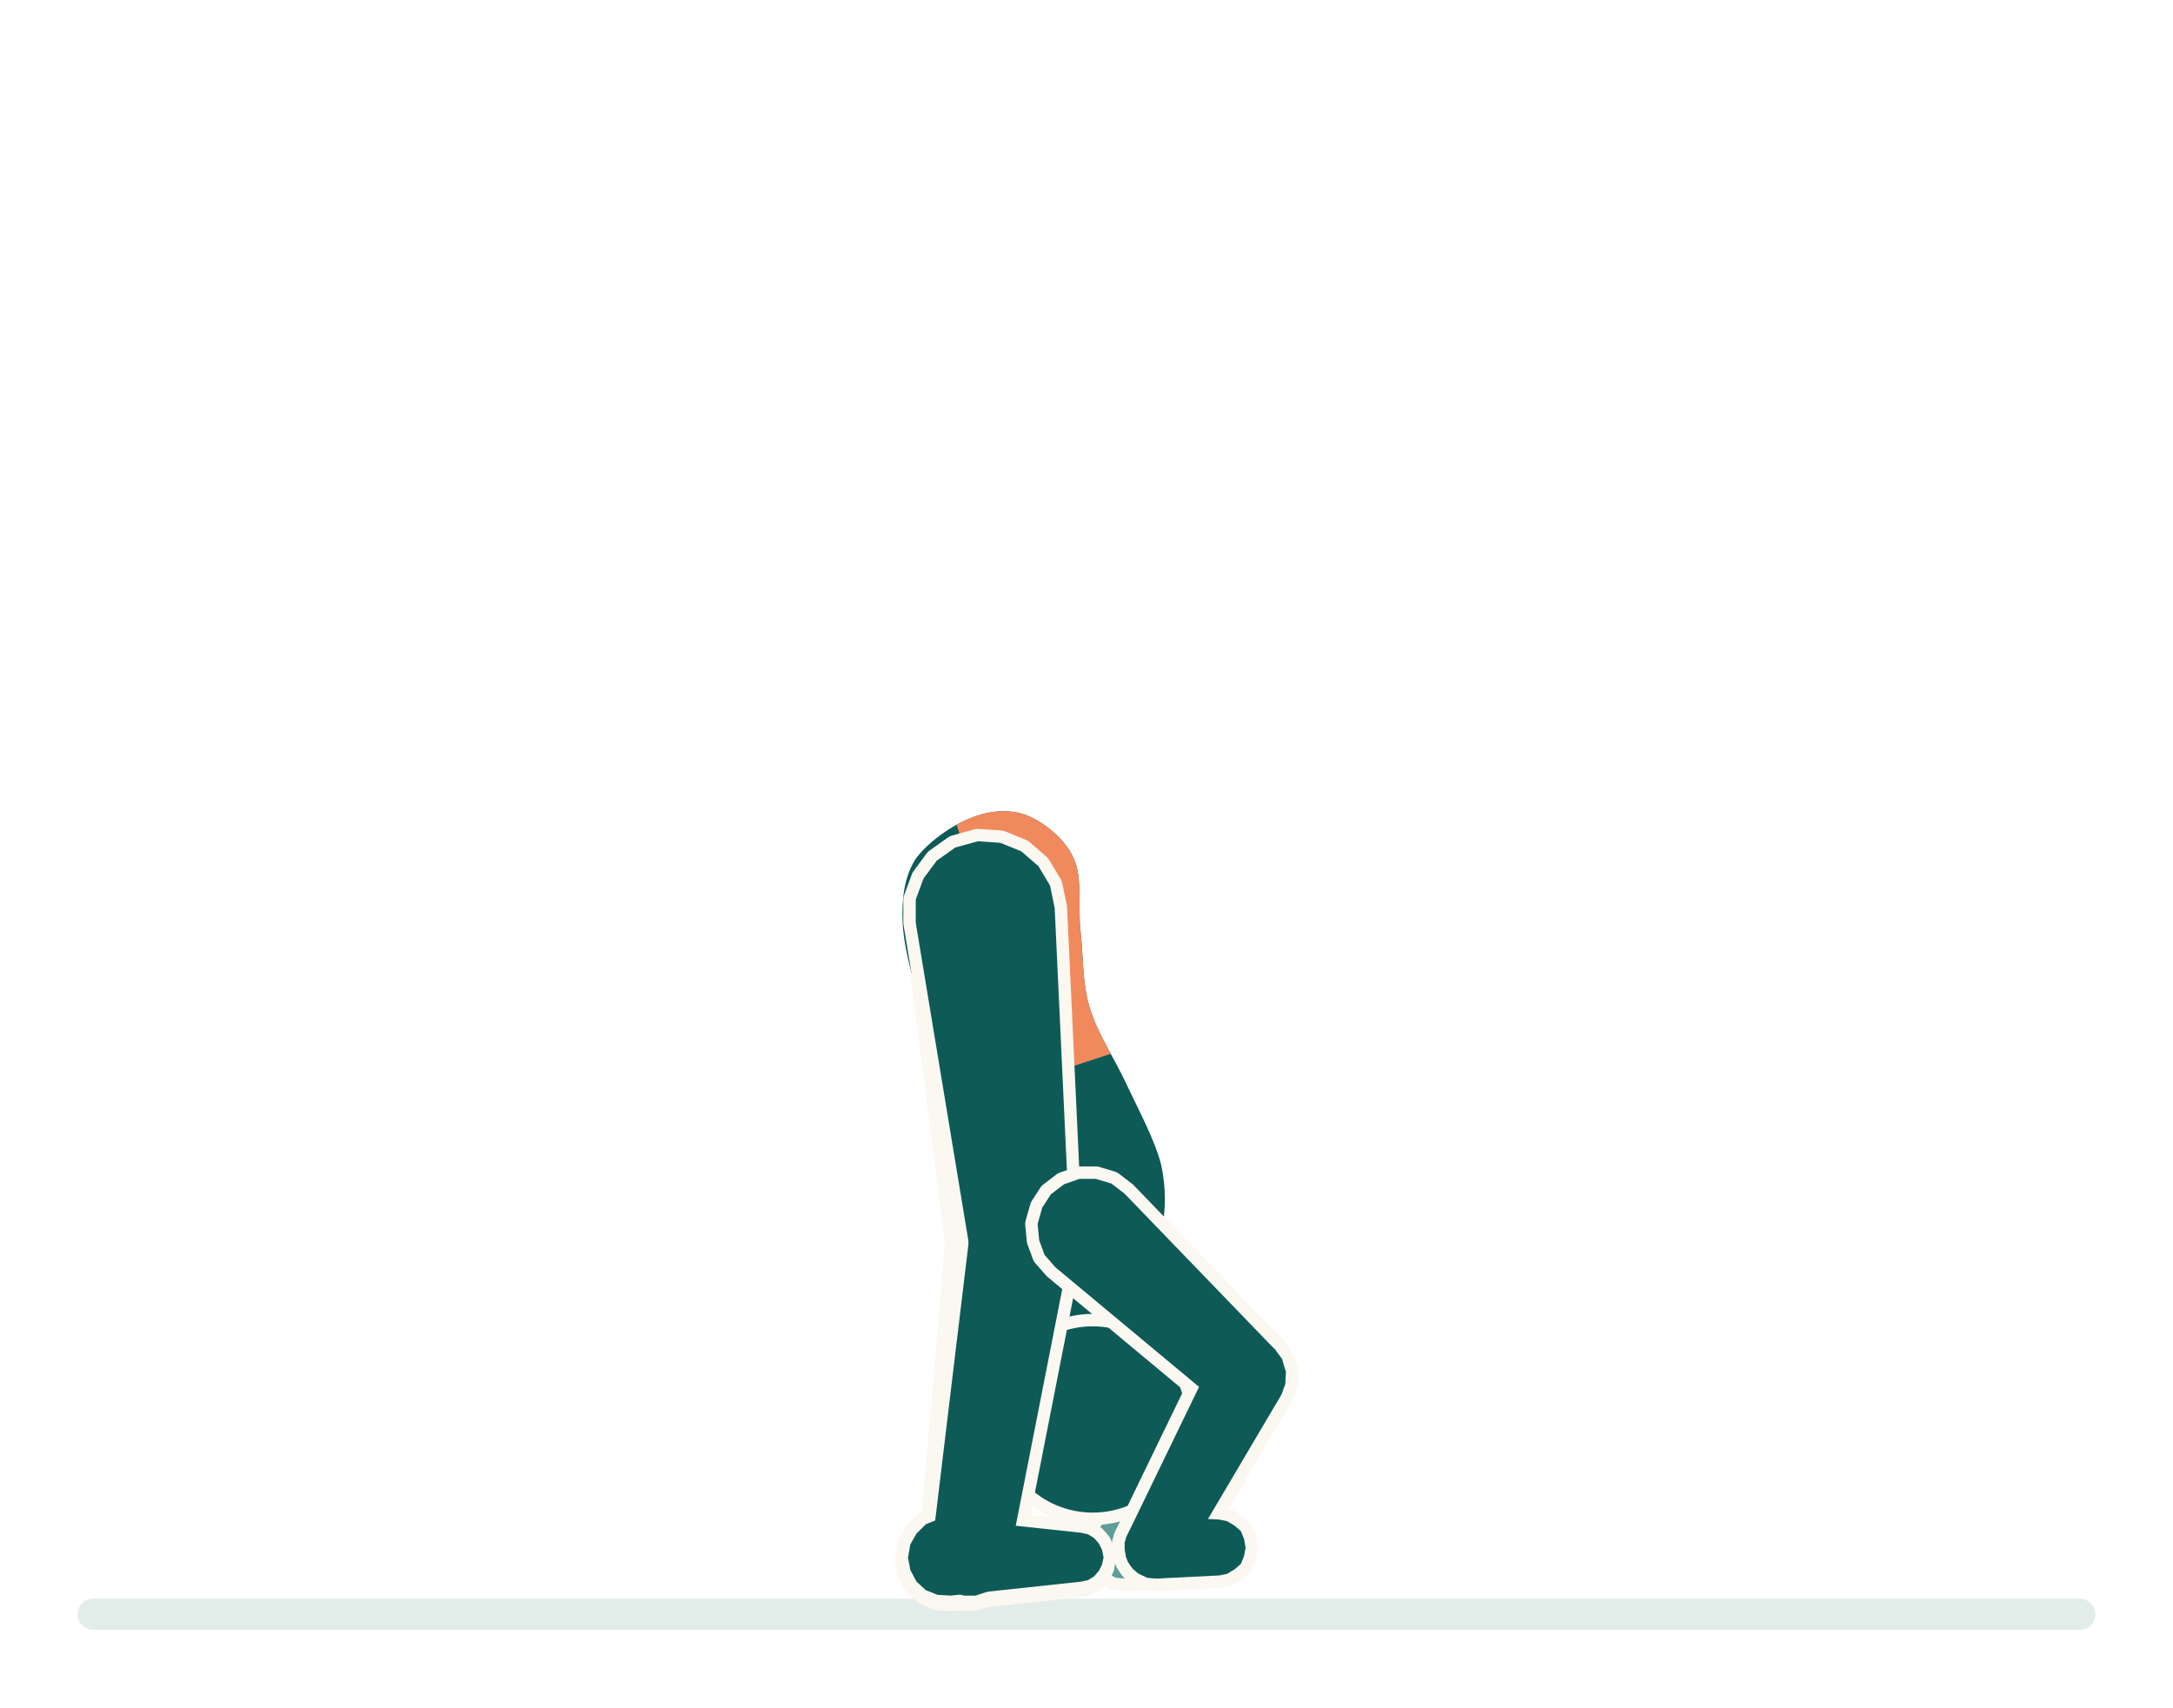
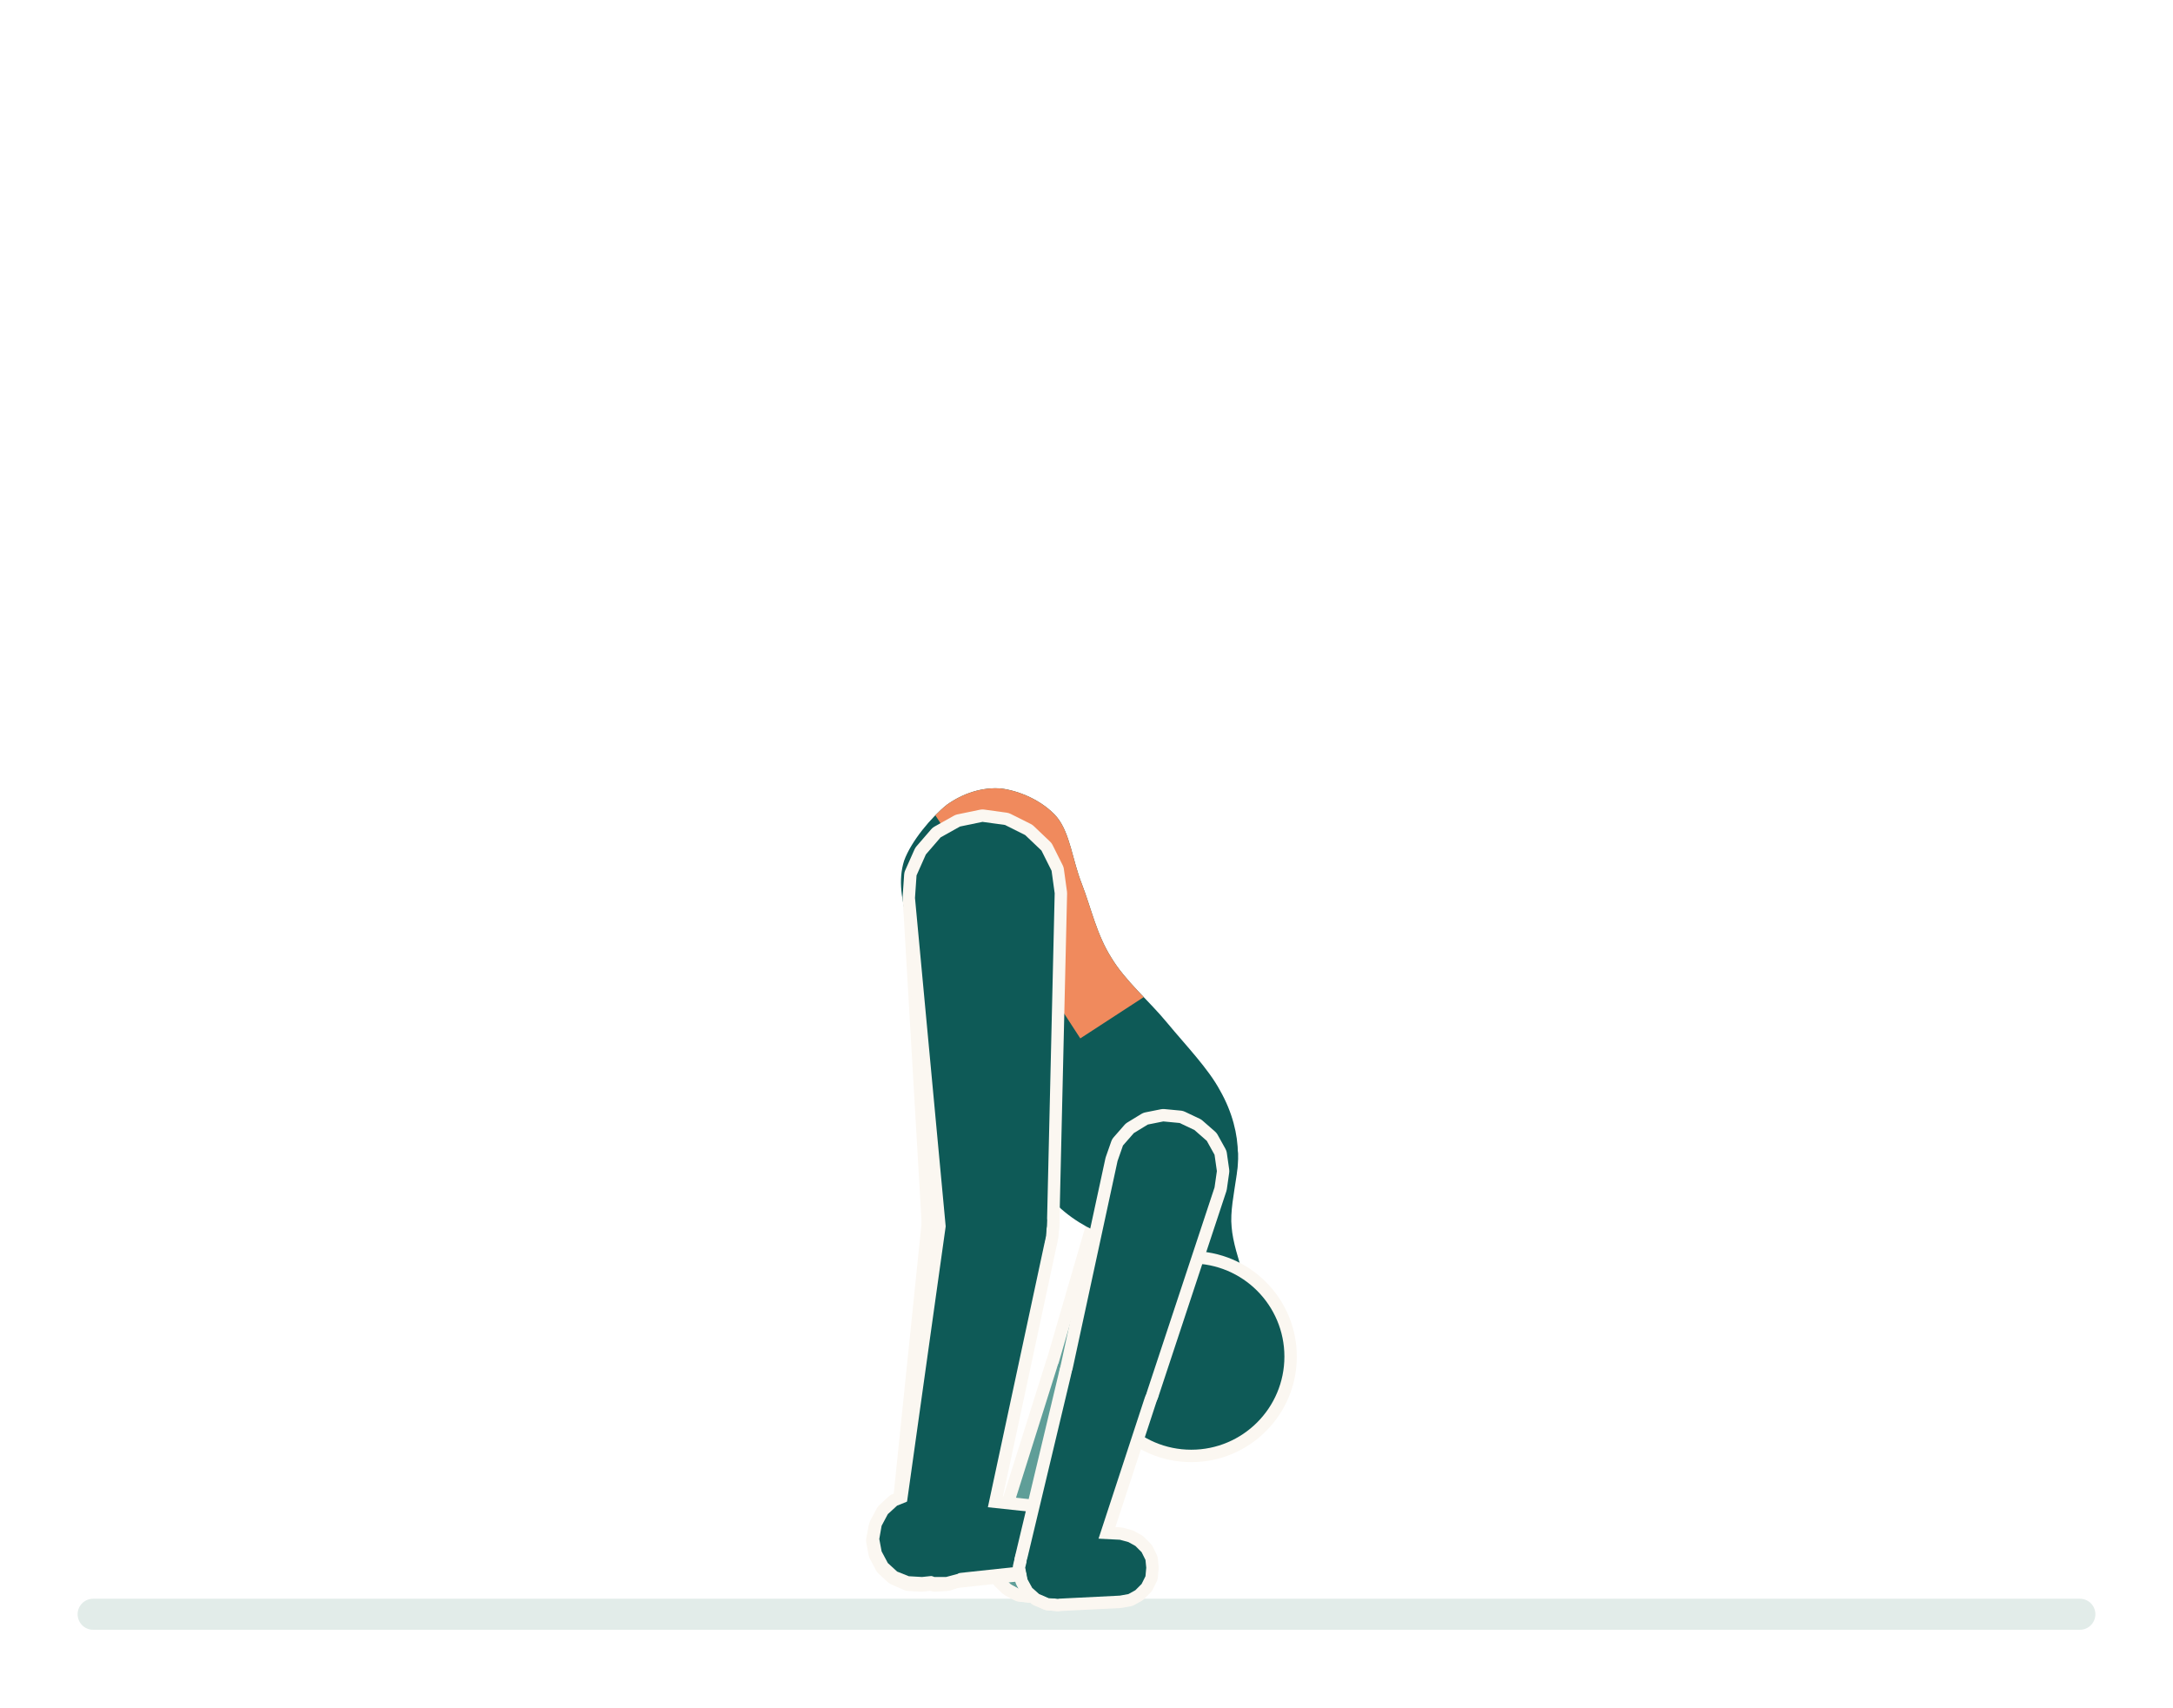
- <svg xmlns="http://www.w3.org/2000/svg" viewBox="-126.9 -117.4 280 220" width="280" height="220">
+ <svg xmlns="http://www.w3.org/2000/svg" viewBox="-126.9 -114.9 280 220" width="280" height="220">
  <defs>
    <clipPath id="ej-014-torso">
-       <path d="M9.4 48.5C6.7 48.5 4.9 47.8 3 46.4C1 44.9 -1.3 42.3 -2.4 39.7C-3.4 37 -2.9 33.7 -3.2 30.5C-3.6 27.3 -3.6 23.6 -4.4 20.4C-5.3 17.1 -7.4 14.3 -8.5 11.2C-9.5 8 -10.5 4.3 -10.6 1.3C-10.7 -1.6 -10.4 -4.3 -9 -6.6C-7.5 -8.8 -4.2 -11.1 -1.8 -12C0.6 -13 3.3 -13.2 5.5 -12.3C7.7 -11.4 10.3 -9.3 11.4 -6.9C12.6 -4.4 12 -0.9 12.3 2.3C12.7 5.5 12.5 9.1 13.5 12.4C14.5 15.8 16.8 19.1 18.3 22.4C19.9 25.8 21.9 29.5 22.7 32.6C23.4 35.7 23.3 38.7 22.8 41C22.2 43.3 21.5 45.1 19.3 46.3C17 47.6 12.1 48.5 9.4 48.5Z" />
+       <path d="M21.7 44.4C19 45.1 17.1 44.9 14.9 44C12.6 43.1 9.7 41.2 8 38.9C6.3 36.6 5.9 33.3 4.8 30.3C3.6 27.3 2.7 23.7 1 20.8C-0.7 17.9 -3.5 15.8 -5.3 13C-7.1 10.2 -9.1 6.9 -9.9 4C-10.7 1.2 -11.2 -1.5 -10.4 -4C-9.5 -6.5 -6.9 -9.6 -4.9 -11.2C-2.8 -12.7 -0.3 -13.5 2.1 -13.3C4.5 -13 7.5 -11.7 9.3 -9.6C11 -7.5 11.3 -4 12.5 -1C13.7 2.1 14.4 5.5 16.3 8.5C18.1 11.5 21.2 14.1 23.5 16.9C25.9 19.8 28.8 22.8 30.3 25.6C31.9 28.4 32.6 31.3 32.6 33.7C32.6 36 32.4 38 30.6 39.8C28.8 41.5 24.3 43.7 21.7 44.4Z" />
    </clipPath>
    <clipPath id="ej-014-cuello">
-       <path d="M11.7 36.1C14.7 35.2 21.1 36.6 22.6 38.9C24.2 41.2 21.1 46.1 20.9 49.7C20.7 53.4 22.7 58.1 21.5 60.7C20.4 63.4 16.3 65.7 13.9 65.5C11.5 65.3 8.3 61.7 7.2 59.5C6.1 57.3 7.7 54.6 7.3 52.2C6.9 49.7 4.3 47.3 5 44.6C5.8 42 8.8 37.1 11.7 36.1Z" />
+       <path d="M20.7 31.9C23.3 30.2 30.1 29.8 31.9 31.7C33.8 33.6 31.4 39.4 31.8 43.2C32.1 47.1 34.8 52 34 54.8C33.1 57.6 29 60 26.6 59.9C24.2 59.8 20.8 56.2 19.6 54.3C18.4 52.3 19.7 50.2 19.2 48.1C18.7 46 16.2 44.5 16.4 41.8C16.7 39.1 18.1 33.5 20.7 31.9Z" />
    </clipPath>
  </defs>
-   <line x1="-114.9" y1="90.6" x2="141.1" y2="90.6" stroke="#E2ECE9" stroke-width="4" stroke-linecap="round" />
+   <line x1="-114.9" y1="93.1" x2="141.1" y2="93.1" stroke="#E2ECE9" stroke-width="4" stroke-linecap="round" />
  <g>
-     <path d="M36.1 58.3L36.9 59.6L37.3 61.1L37.2 62.6L36.6 64L35.7 65.2L34.4 66L33 66.4L31.5 66.4L30 65.9L28.8 65.1L8.8 45.6L7.5 43.9L6.9 41.9L6.9 39.8L7.6 37.8L8.9 36.1L10.6 35L12.7 34.4L14.8 34.6L16.7 35.4L18.3 36.8Z" fill="#FBF7F1" stroke="#FBF7F1" stroke-width="3.2" stroke-linejoin="round" />
-     <path d="M21.2 84.4L20.3 85.3L19.2 85.8L18 86L16.8 85.8L15.7 85.3L14.8 84.4L14.2 83.4L14 82.2L14.1 81L14.6 79.8L28.1 58.8L29.1 57.6L30.5 56.8L32.1 56.5L33.7 56.7L35.1 57.4L36.3 58.5L37 59.9L37.3 61.5L37 63.1L36.3 64.5Z" fill="#FBF7F1" stroke="#FBF7F1" stroke-width="3.2" stroke-linejoin="round" />
-     <path d="M26.2 78.4L27.2 78.6L28.2 79.2L29 79.9L29.4 80.9L29.6 82L29.4 83.1L29 84.1L28.2 84.8L27.2 85.4L26.2 85.6L18.2 86L16.9 85.9L15.7 85.3L14.8 84.4L14.2 83.3L14 82L14.2 80.7L14.8 79.6L15.7 78.7L16.9 78.1L18.2 78Z" fill="#FBF7F1" stroke="#FBF7F1" stroke-width="3.2" stroke-linejoin="round" />
-     <path d="M36.1 58.3L36.9 59.6L37.3 61.1L37.2 62.6L36.6 64L35.7 65.2L34.4 66L33 66.4L31.5 66.4L30 65.9L28.8 65.1L8.8 45.6L7.5 43.9L6.9 41.9L6.9 39.8L7.6 37.8L8.9 36.1L10.6 35L12.7 34.4L14.8 34.6L16.7 35.4L18.3 36.8Z" fill="#5F9E98" />
-     <path d="M21.2 84.4L20.3 85.3L19.2 85.8L18 86L16.8 85.8L15.7 85.3L14.8 84.4L14.2 83.4L14 82.2L14.1 81L14.6 79.8L28.1 58.8L29.1 57.6L30.5 56.8L32.1 56.5L33.7 56.7L35.1 57.4L36.3 58.5L37 59.9L37.3 61.5L37 63.1L36.3 64.5Z" fill="#5F9E98" />
-     <path d="M26.2 78.4L27.2 78.6L28.2 79.2L29 79.9L29.4 80.9L29.6 82L29.4 83.1L29 84.1L28.2 84.8L27.2 85.4L26.2 85.6L18.2 86L16.9 85.9L15.7 85.3L14.8 84.4L14.2 83.3L14 82L14.2 80.7L14.8 79.6L15.7 78.7L16.9 78.1L18.2 78Z" fill="#5F9E98" />
+     <path d="M18.8 64.4L18.1 65.7L16.9 66.7L15.6 67.3L14.1 67.5L12.6 67.2L11.2 66.5L10.2 65.4L9.5 64.1L9.2 62.6L9.4 61.1L17.2 34.3L18.1 32.4L19.5 30.8L21.4 29.9L23.5 29.6L25.6 29.9L27.4 30.9L28.8 32.5L29.7 34.4L29.9 36.5L29.4 38.5Z" fill="#FBF7F1" stroke="#FBF7F1" stroke-width="3.2" stroke-linejoin="round" />
+     <path d="M9.4 87.5L8.8 88.6L7.9 89.4L6.8 89.9L5.6 90L4.4 89.8L3.3 89.2L2.4 88.3L1.9 87.2L1.7 86L1.9 84.8L9.4 61L10.2 59.6L11.3 58.4L12.7 57.7L14.3 57.5L15.9 57.8L17.3 58.6L18.4 59.8L19 61.2L19.2 62.8L18.8 64.4Z" fill="#FBF7F1" stroke="#FBF7F1" stroke-width="3.2" stroke-linejoin="round" />
+     <path d="M13.9 82.4L15 82.6L15.9 83.2L16.7 84L17.2 84.9L17.3 86L17.2 87.1L16.7 88.1L15.9 88.9L15 89.4L13.9 89.6L5.9 90L4.6 89.9L3.5 89.3L2.5 88.4L1.9 87.3L1.7 86L1.9 84.7L2.5 83.6L3.5 82.7L4.6 82.2L5.9 82Z" fill="#FBF7F1" stroke="#FBF7F1" stroke-width="3.2" stroke-linejoin="round" />
+     <path d="M18.8 64.4L18.1 65.7L16.9 66.7L15.6 67.3L14.1 67.5L12.6 67.2L11.2 66.5L10.2 65.4L9.5 64.1L9.2 62.6L9.4 61.1L17.2 34.3L18.1 32.4L19.5 30.8L21.4 29.9L23.5 29.6L25.6 29.9L27.4 30.9L28.8 32.5L29.7 34.4L29.9 36.5L29.4 38.5Z" fill="#5F9E98" />
+     <path d="M9.4 87.5L8.8 88.6L7.9 89.4L6.8 89.9L5.6 90L4.4 89.8L3.3 89.2L2.4 88.3L1.9 87.2L1.7 86L1.9 84.8L9.4 61L10.2 59.6L11.3 58.4L12.7 57.7L14.3 57.5L15.9 57.8L17.3 58.6L18.4 59.8L19 61.2L19.2 62.8L18.8 64.4Z" fill="#5F9E98" />
+     <path d="M13.9 82.4L15 82.6L15.9 83.2L16.7 84L17.2 84.9L17.3 86L17.2 87.1L16.7 88.1L15.9 88.9L15 89.4L13.9 89.6L5.9 90L4.6 89.9L3.5 89.3L2.5 88.4L1.9 87.3L1.7 86L1.9 84.7L2.5 83.6L3.5 82.7L4.6 82.2L5.9 82Z" fill="#5F9E98" />
  </g>
  <g>
-     <path d="M9.5 42.8L9.2 44.8L8.4 46.5L7.1 48L5.4 48.9L3.5 49.4L1.5 49.2L-0.3 48.5L-1.8 47.2L-2.9 45.6L-3.4 43.7L-8.9 1.1L-8.8 -1.8L-7.8 -4.5L-5.9 -6.8L-3.5 -8.3L-0.6 -9L2.3 -8.7L4.9 -7.5L7.1 -5.5L8.5 -3L9 -0.1Z" fill="#FBF7F1" stroke="#FBF7F1" stroke-width="3.2" stroke-linejoin="round" />
-     <path d="M2.9 84.4L2.5 85.8L1.6 87.1L0.4 88L-1.1 88.5L-2.6 88.6L-4.1 88.1L-5.4 87.3L-6.3 86.1L-6.9 84.7L-7 83.2L-3.5 42.3L-3 40.3L-1.9 38.6L-0.2 37.3L1.7 36.5L3.8 36.4L5.8 37L7.5 38.2L8.8 39.9L9.4 41.8L9.4 43.9Z" fill="#FBF7F1" stroke="#FBF7F1" stroke-width="3.2" stroke-linejoin="round" />
-     <path d="M12.3 80.4L13.2 80.6L14 81.1L14.7 81.8L15.1 82.7L15.2 83.6L15.1 84.5L14.7 85.4L14 86.1L13.2 86.5L12.3 86.8L-4.5 88.6L-6.1 88.5L-7.7 87.8L-8.9 86.7L-9.7 85.2L-10 83.6L-9.7 81.9L-8.9 80.5L-7.7 79.4L-6.1 78.7L-4.5 78.6Z" fill="#FBF7F1" stroke="#FBF7F1" stroke-width="3.2" stroke-linejoin="round" />
-     <path d="M9.5 42.8L9.2 44.8L8.4 46.5L7.1 48L5.4 48.9L3.5 49.4L1.5 49.2L-0.3 48.5L-1.8 47.2L-2.9 45.6L-3.4 43.7L-8.9 1.1L-8.8 -1.8L-7.8 -4.5L-5.9 -6.8L-3.5 -8.3L-0.6 -9L2.3 -8.7L4.9 -7.5L7.1 -5.5L8.5 -3L9 -0.1Z" fill="#5F9E98" />
-     <path d="M2.9 84.4L2.5 85.8L1.6 87.1L0.4 88L-1.1 88.5L-2.6 88.6L-4.1 88.1L-5.4 87.3L-6.3 86.1L-6.9 84.7L-7 83.2L-3.5 42.3L-3 40.3L-1.9 38.6L-0.2 37.3L1.7 36.5L3.8 36.4L5.8 37L7.5 38.2L8.8 39.9L9.4 41.8L9.4 43.9Z" fill="#5F9E98" />
-     <path d="M12.3 80.4L13.2 80.6L14 81.1L14.7 81.8L15.1 82.7L15.2 83.6L15.1 84.5L14.7 85.4L14 86.1L13.2 86.5L12.3 86.8L-4.5 88.6L-6.1 88.5L-7.7 87.8L-8.9 86.7L-9.7 85.2L-10 83.6L-9.7 81.9L-8.9 80.5L-7.7 79.4L-6.1 78.7L-4.5 78.6Z" fill="#5F9E98" />
+     <path d="M6.5 43.4L6.1 45.3L5.1 47L3.7 48.3L1.9 49.2L0 49.5L-1.9 49.2L-3.7 48.3L-5.1 47L-6.1 45.3L-6.5 43.4L-9 0.5L-8.7 -2.4L-7.5 -5L-5.5 -7.2L-2.9 -8.5L0 -9L2.9 -8.5L5.5 -7.2L7.5 -5L8.7 -2.4L9 0.5Z" fill="#FBF7F1" stroke="#FBF7F1" stroke-width="3.2" stroke-linejoin="round" />
+     <path d="M-0.8 84.5L-1.3 85.9L-2.2 87.2L-3.4 88L-4.9 88.5L-6.4 88.6L-7.9 88.1L-9.1 87.2L-10.1 86L-10.6 84.6L-10.7 83.1L-6.5 42.3L-5.9 40.3L-4.8 38.6L-3.1 37.3L-1.2 36.6L0.9 36.6L2.9 37.2L4.6 38.4L5.8 40.1L6.4 42.1L6.4 44.1Z" fill="#FBF7F1" stroke="#FBF7F1" stroke-width="3.2" stroke-linejoin="round" />
+     <path d="M8.6 80.4L9.5 80.7L10.3 81.1L11 81.8L11.4 82.7L11.5 83.6L11.4 84.5L11 85.4L10.3 86.1L9.5 86.5L8.6 86.8L-8.2 88.6L-9.8 88.5L-11.4 87.8L-12.6 86.7L-13.4 85.2L-13.7 83.6L-13.4 82L-12.6 80.5L-11.4 79.4L-9.8 78.7L-8.2 78.6Z" fill="#FBF7F1" stroke="#FBF7F1" stroke-width="3.2" stroke-linejoin="round" />
+     <path d="M6.5 43.4L6.1 45.3L5.1 47L3.7 48.3L1.9 49.2L0 49.5L-1.9 49.2L-3.7 48.3L-5.1 47L-6.1 45.3L-6.5 43.4L-9 0.5L-8.7 -2.4L-7.5 -5L-5.5 -7.2L-2.9 -8.5L0 -9L2.9 -8.5L5.5 -7.2L7.5 -5L8.7 -2.4L9 0.5Z" fill="#5F9E98" />
+     <path d="M-0.8 84.5L-1.3 85.9L-2.2 87.2L-3.4 88L-4.9 88.5L-6.4 88.6L-7.9 88.1L-9.1 87.2L-10.1 86L-10.6 84.6L-10.7 83.1L-6.5 42.3L-5.9 40.3L-4.8 38.6L-3.1 37.3L-1.2 36.6L0.9 36.6L2.9 37.2L4.6 38.4L5.8 40.1L6.4 42.1L6.4 44.1Z" fill="#5F9E98" />
+     <path d="M8.6 80.4L9.5 80.7L10.3 81.1L11 81.8L11.4 82.7L11.5 83.6L11.4 84.5L11 85.4L10.3 86.1L9.5 86.5L8.6 86.8L-8.2 88.6L-9.8 88.5L-11.4 87.8L-12.6 86.7L-13.4 85.2L-13.7 83.6L-13.4 82L-12.6 80.5L-11.4 79.4L-9.8 78.7L-8.2 78.6Z" fill="#5F9E98" />
  </g>
-   <path d="M9.4 48.5C6.7 48.5 4.9 47.8 3 46.4C1 44.9 -1.3 42.3 -2.4 39.7C-3.4 37 -2.9 33.7 -3.2 30.5C-3.6 27.3 -3.6 23.6 -4.4 20.4C-5.3 17.1 -7.4 14.3 -8.5 11.2C-9.5 8 -10.5 4.3 -10.6 1.3C-10.7 -1.6 -10.4 -4.3 -9 -6.6C-7.5 -8.8 -4.2 -11.1 -1.8 -12C0.6 -13 3.3 -13.2 5.5 -12.3C7.7 -11.4 10.3 -9.3 11.4 -6.9C12.6 -4.4 12 -0.9 12.3 2.3C12.7 5.5 12.5 9.1 13.5 12.4C14.5 15.8 16.8 19.1 18.3 22.4C19.9 25.8 21.9 29.5 22.7 32.6C23.4 35.7 23.3 38.7 22.8 41C22.2 43.3 21.5 45.1 19.3 46.3C17 47.6 12.1 48.5 9.4 48.5Z" fill="#0E5A57" />
-   <path d="M11.7 36.1C14.7 35.2 21.1 36.6 22.6 38.9C24.2 41.2 21.1 46.1 20.9 49.7C20.7 53.4 22.7 58.1 21.5 60.7C20.4 63.4 16.3 65.7 13.9 65.5C11.5 65.3 8.3 61.7 7.2 59.5C6.1 57.3 7.7 54.6 7.3 52.2C6.9 49.7 4.3 47.3 5 44.6C5.8 42 8.8 37.1 11.7 36.1Z" fill="#0E5A57" />
-   <path d="M34.2 -24.2L45 9L7 21.4L-3.9 -11.9Z" fill="#F08A5D" clip-path="url(#ej-014-torso)" />
-   <circle cx="13.9" cy="65.5" r="12" fill="#0E5A57" stroke="#FBF7F1" stroke-width="3.2" paint-order="stroke" />
+   <path d="M21.7 44.4C19 45.1 17.1 44.9 14.9 44C12.6 43.1 9.7 41.2 8 38.9C6.3 36.6 5.9 33.3 4.8 30.3C3.6 27.3 2.7 23.7 1 20.8C-0.7 17.9 -3.5 15.8 -5.3 13C-7.1 10.2 -9.1 6.9 -9.9 4C-10.7 1.2 -11.2 -1.5 -10.4 -4C-9.5 -6.5 -6.9 -9.6 -4.9 -11.2C-2.8 -12.7 -0.3 -13.5 2.1 -13.3C4.5 -13 7.5 -11.7 9.3 -9.6C11 -7.5 11.3 -4 12.5 -1C13.7 2.1 14.4 5.5 16.3 8.5C18.1 11.5 21.2 14.1 23.5 16.9C25.9 19.8 28.8 22.8 30.3 25.6C31.9 28.4 32.6 31.3 32.6 33.7C32.6 36 32.4 38 30.6 39.8C28.8 41.5 24.3 43.7 21.7 44.4Z" fill="#0E5A57" />
+   <path d="M20.7 31.9C23.3 30.2 30.1 29.8 31.9 31.7C33.8 33.6 31.4 39.4 31.8 43.2C32.1 47.1 34.8 52 34 54.8C33.1 57.6 29 60 26.6 59.9C24.2 59.8 20.8 56.2 19.6 54.3C18.4 52.3 19.7 50.2 19.2 48.1C18.7 46 16.2 44.5 16.4 41.8C16.7 39.1 18.1 33.5 20.7 31.9Z" fill="#0E5A57" />
+   <path d="M26.7 -32.3L45.8 -2.9L12.3 18.9L-6.8 -10.5Z" fill="#F08A5D" clip-path="url(#ej-014-torso)" />
+   <circle cx="26.6" cy="59.9" r="12" fill="#0E5A57" stroke="#FBF7F1" stroke-width="3.2" paint-order="stroke" />
  <g>
-     <path d="M11 42.5L10.8 44.4L10 46.2L8.7 47.7L7.1 48.7L5.2 49.2L3.2 49.1L1.4 48.5L-0.2 47.3L-1.3 45.7L-1.9 43.8L-8.9 1.5L-8.9 -1.5L-7.9 -4.2L-6.2 -6.5L-3.8 -8.2L-0.9 -9L2 -8.8L4.7 -7.7L6.9 -5.8L8.4 -3.3L9 -0.4Z" fill="#FBF7F1" stroke="#FBF7F1" stroke-width="3.2" stroke-linejoin="round" />
-     <path d="M3 84.2L2.5 85.7L1.5 86.9L0.3 87.7L-1.2 88.2L-2.7 88.2L-4.2 87.7L-5.4 86.8L-6.3 85.6L-6.8 84.2L-6.9 82.7L-2 42L-1.4 40L-0.2 38.3L1.5 37L3.4 36.4L5.5 36.3L7.5 37L9.2 38.2L10.3 39.9L10.9 41.9L10.9 44Z" fill="#FBF7F1" stroke="#FBF7F1" stroke-width="3.2" stroke-linejoin="round" />
-     <path d="M12.4 80.1L13.3 80.3L14.1 80.8L14.7 81.5L15.1 82.3L15.3 83.3L15.1 84.2L14.7 85L14.1 85.7L13.3 86.2L12.4 86.4L-4.4 88.2L-6.1 88.1L-7.6 87.5L-8.8 86.4L-9.6 84.9L-9.9 83.3L-9.6 81.6L-8.8 80.2L-7.6 79L-6.1 78.4L-4.4 78.3Z" fill="#FBF7F1" stroke="#FBF7F1" stroke-width="3.2" stroke-linejoin="round" />
-     <path d="M11 42.5L10.8 44.4L10 46.2L8.7 47.7L7.1 48.7L5.2 49.2L3.2 49.1L1.4 48.5L-0.2 47.3L-1.3 45.7L-1.9 43.8L-8.9 1.5L-8.9 -1.5L-7.9 -4.2L-6.2 -6.5L-3.8 -8.2L-0.9 -9L2 -8.8L4.7 -7.7L6.9 -5.8L8.4 -3.3L9 -0.4Z" fill="#0E5A57" />
-     <path d="M3 84.2L2.5 85.7L1.5 86.9L0.3 87.7L-1.2 88.2L-2.7 88.2L-4.2 87.7L-5.4 86.8L-6.3 85.6L-6.8 84.2L-6.9 82.7L-2 42L-1.4 40L-0.2 38.3L1.5 37L3.4 36.4L5.5 36.3L7.5 37L9.2 38.2L10.3 39.9L10.9 41.9L10.9 44Z" fill="#0E5A57" />
-     <path d="M12.4 80.1L13.3 80.3L14.1 80.8L14.7 81.5L15.1 82.3L15.3 83.3L15.1 84.2L14.7 85L14.1 85.7L13.3 86.2L12.4 86.4L-4.4 88.2L-6.1 88.1L-7.6 87.5L-8.8 86.4L-9.6 84.9L-9.9 83.3L-9.6 81.6L-8.8 80.2L-7.6 79L-6.1 78.4L-4.4 78.3Z" fill="#0E5A57" />
+     <path d="M8 43.1L7.7 45.1L6.8 46.8L5.4 48.2L3.7 49.1L1.7 49.5L-0.2 49.2L-2 48.4L-3.5 47.2L-4.5 45.5L-5 43.6L-9 0.8L-8.8 -2.1L-7.6 -4.8L-5.7 -7L-3.2 -8.4L-0.3 -9L2.6 -8.6L5.2 -7.3L7.3 -5.3L8.6 -2.7L9 0.2Z" fill="#FBF7F1" stroke="#FBF7F1" stroke-width="3.2" stroke-linejoin="round" />
+     <path d="M-0.7 84.4L-1.3 85.8L-2.2 87L-3.5 87.9L-5 88.3L-6.5 88.3L-7.9 87.8L-9.2 86.9L-10.1 85.6L-10.5 84.2L-10.6 82.7L-4.9 42.1L-4.3 40.1L-3.1 38.4L-1.4 37.2L0.5 36.5L2.6 36.6L4.6 37.3L6.2 38.5L7.4 40.3L8 42.3L7.9 44.3Z" fill="#FBF7F1" stroke="#FBF7F1" stroke-width="3.2" stroke-linejoin="round" />
+     <path d="M8.7 80.2L9.6 80.4L10.4 80.9L11 81.6L11.4 82.4L11.6 83.4L11.4 84.3L11 85.1L10.4 85.8L9.6 86.3L8.7 86.5L-8.1 88.3L-9.8 88.2L-11.3 87.6L-12.5 86.5L-13.3 85L-13.6 83.4L-13.3 81.7L-12.5 80.2L-11.3 79.1L-9.8 78.5L-8.1 78.4Z" fill="#FBF7F1" stroke="#FBF7F1" stroke-width="3.2" stroke-linejoin="round" />
+     <path d="M8 43.1L7.7 45.1L6.8 46.8L5.4 48.2L3.7 49.1L1.7 49.5L-0.2 49.2L-2 48.4L-3.5 47.2L-4.5 45.5L-5 43.6L-9 0.8L-8.8 -2.1L-7.6 -4.8L-5.7 -7L-3.2 -8.4L-0.3 -9L2.6 -8.6L5.2 -7.3L7.3 -5.3L8.6 -2.7L9 0.2Z" fill="#0E5A57" />
+     <path d="M-0.7 84.4L-1.3 85.8L-2.2 87L-3.5 87.9L-5 88.3L-6.5 88.3L-7.9 87.8L-9.2 86.9L-10.1 85.6L-10.5 84.2L-10.6 82.7L-4.9 42.1L-4.3 40.1L-3.1 38.4L-1.4 37.2L0.5 36.5L2.6 36.6L4.6 37.3L6.2 38.5L7.4 40.3L8 42.3L7.9 44.3Z" fill="#0E5A57" />
+     <path d="M8.7 80.2L9.6 80.4L10.4 80.9L11 81.6L11.4 82.4L11.6 83.4L11.4 84.3L11 85.1L10.4 85.8L9.6 86.3L8.7 86.5L-8.1 88.3L-9.8 88.2L-11.3 87.6L-12.5 86.5L-13.3 85L-13.6 83.4L-13.3 81.7L-12.5 80.2L-11.3 79.1L-9.8 78.5L-8.1 78.4Z" fill="#0E5A57" />
  </g>
  <g>
-     <path d="M37.4 56.5L38.3 57.7L38.7 59.2L38.7 60.7L38.3 62.1L37.5 63.4L36.3 64.3L34.9 64.8L33.4 64.9L31.9 64.6L30.6 63.8L9.1 45.9L7.7 44.3L7 42.4L6.8 40.3L7.4 38.2L8.5 36.5L10.2 35.2L12.2 34.5L14.3 34.5L16.3 35.1L18 36.4Z" fill="#FBF7F1" stroke="#FBF7F1" stroke-width="3.2" stroke-linejoin="round" />
-     <path d="M25.4 84L24.7 85L23.7 85.6L22.5 86L21.3 85.9L20.1 85.5L19.1 84.8L18.4 83.8L18.1 82.6L18 81.4L18.4 80.3L29.3 57.8L30.2 56.5L31.5 55.5L33 55L34.6 55L36.2 55.5L37.4 56.5L38.3 57.9L38.8 59.4L38.7 61L38.1 62.5Z" fill="#FBF7F1" stroke="#FBF7F1" stroke-width="3.2" stroke-linejoin="round" />
-     <path d="M30.2 78.4L31.2 78.6L32.2 79.2L33 79.9L33.4 80.9L33.6 82L33.4 83.1L33 84.1L32.2 84.8L31.2 85.4L30.2 85.6L22.2 86L20.9 85.9L19.7 85.3L18.8 84.4L18.2 83.3L18 82L18.2 80.7L18.8 79.6L19.7 78.7L20.9 78.1L22.2 78Z" fill="#FBF7F1" stroke="#FBF7F1" stroke-width="3.2" stroke-linejoin="round" />
-     <path d="M37.4 56.5L38.3 57.7L38.7 59.2L38.7 60.7L38.3 62.1L37.5 63.4L36.3 64.3L34.9 64.8L33.4 64.9L31.9 64.6L30.6 63.8L9.1 45.9L7.7 44.3L7 42.4L6.8 40.3L7.4 38.2L8.5 36.5L10.2 35.2L12.2 34.5L14.3 34.5L16.3 35.1L18 36.4Z" fill="#0E5A57" />
-     <path d="M25.4 84L24.7 85L23.7 85.6L22.5 86L21.3 85.9L20.1 85.5L19.1 84.8L18.4 83.8L18.1 82.6L18 81.4L18.4 80.3L29.3 57.8L30.2 56.5L31.5 55.5L33 55L34.6 55L36.2 55.5L37.4 56.5L38.3 57.9L38.8 59.4L38.7 61L38.1 62.5Z" fill="#0E5A57" />
-     <path d="M30.2 78.4L31.2 78.6L32.2 79.2L33 79.9L33.4 80.9L33.6 82L33.4 83.1L33 84.1L32.2 84.8L31.2 85.4L30.2 85.6L22.2 86L20.9 85.9L19.7 85.3L18.8 84.4L18.2 83.3L18 82L18.2 80.7L18.8 79.6L19.7 78.7L20.9 78.1L22.2 78Z" fill="#0E5A57" />
+     <path d="M20.8 64.7L20.1 66L19.1 67.1L17.8 67.8L16.3 68.1L14.8 67.9L13.4 67.3L12.3 66.3L11.5 65L11.1 63.5L11.2 62L17.1 34.7L17.8 32.7L19.2 31.1L21 30L23 29.6L25.1 29.8L27 30.7L28.6 32.1L29.6 33.9L29.9 36L29.6 38.1Z" fill="#FBF7F1" stroke="#FBF7F1" stroke-width="3.2" stroke-linejoin="round" />
+     <path d="M13 88.4L12.5 89.5L11.6 90.3L10.6 90.9L9.4 91.1L8.2 91L7 90.5L6.1 89.7L5.5 88.6L5.3 87.4L5.4 86.2L11.2 61.9L11.8 60.4L12.9 59.2L14.3 58.4L15.9 58.1L17.5 58.3L18.9 59L20.1 60.1L20.8 61.5L21.1 63.1L20.8 64.6Z" fill="#FBF7F1" stroke="#FBF7F1" stroke-width="3.2" stroke-linejoin="round" />
+     <path d="M17.4 83.5L18.5 83.8L19.4 84.3L20.2 85.1L20.7 86.1L20.8 87.1L20.7 88.2L20.2 89.2L19.4 90L18.5 90.5L17.4 90.7L9.4 91.1L8.2 91L7 90.4L6.1 89.5L5.5 88.4L5.2 87.1L5.5 85.9L6.1 84.7L7 83.8L8.2 83.3L9.4 83.1Z" fill="#FBF7F1" stroke="#FBF7F1" stroke-width="3.2" stroke-linejoin="round" />
+     <path d="M20.8 64.7L20.1 66L19.1 67.1L17.8 67.8L16.3 68.1L14.8 67.9L13.4 67.3L12.3 66.3L11.5 65L11.1 63.5L11.2 62L17.1 34.7L17.8 32.7L19.2 31.1L21 30L23 29.6L25.1 29.8L27 30.7L28.6 32.1L29.6 33.9L29.9 36L29.6 38.1Z" fill="#0E5A57" />
+     <path d="M13 88.4L12.5 89.5L11.6 90.3L10.6 90.9L9.4 91.1L8.2 91L7 90.5L6.1 89.7L5.5 88.6L5.3 87.4L5.4 86.2L11.2 61.9L11.8 60.4L12.9 59.2L14.3 58.4L15.9 58.1L17.5 58.3L18.9 59L20.1 60.1L20.8 61.5L21.1 63.1L20.8 64.6Z" fill="#0E5A57" />
+     <path d="M17.4 83.5L18.5 83.8L19.4 84.3L20.2 85.1L20.7 86.1L20.8 87.1L20.7 88.2L20.2 89.2L19.4 90L18.5 90.5L17.4 90.7L9.4 91.1L8.2 91L7 90.4L6.1 89.5L5.5 88.4L5.2 87.1L5.5 85.9L6.1 84.7L7 83.8L8.2 83.3L9.4 83.1Z" fill="#0E5A57" />
  </g>
</svg>
